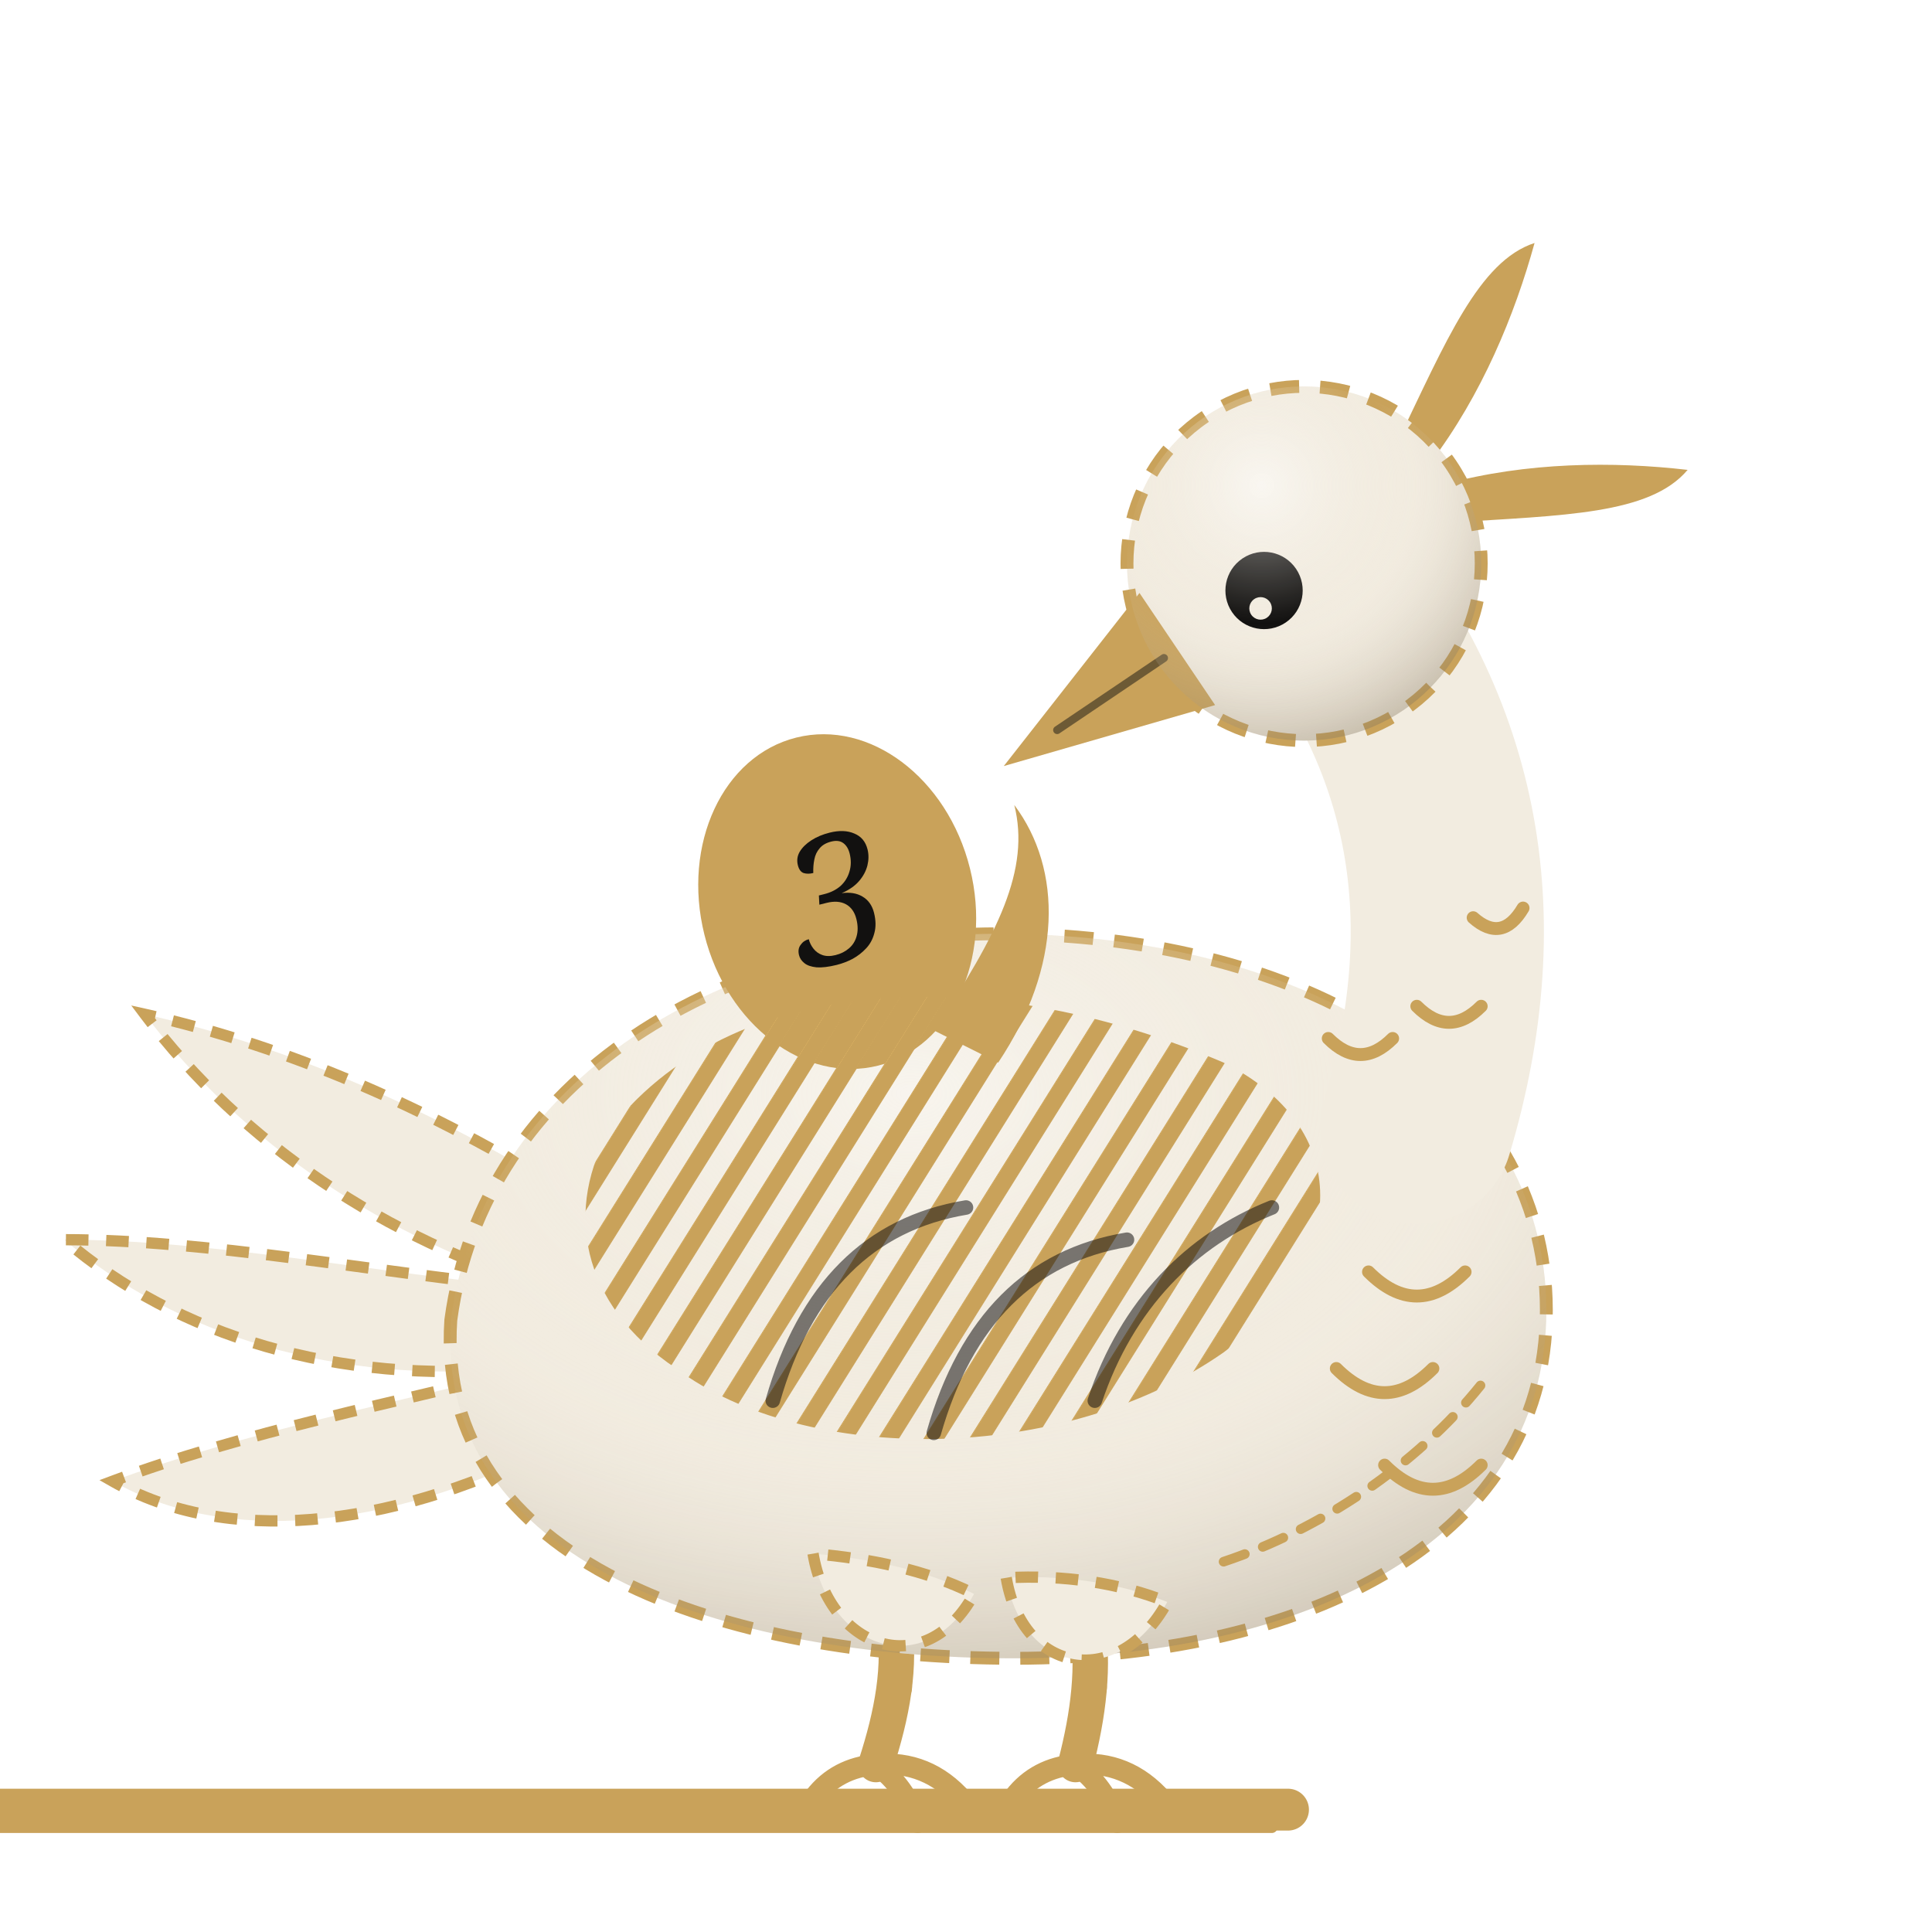
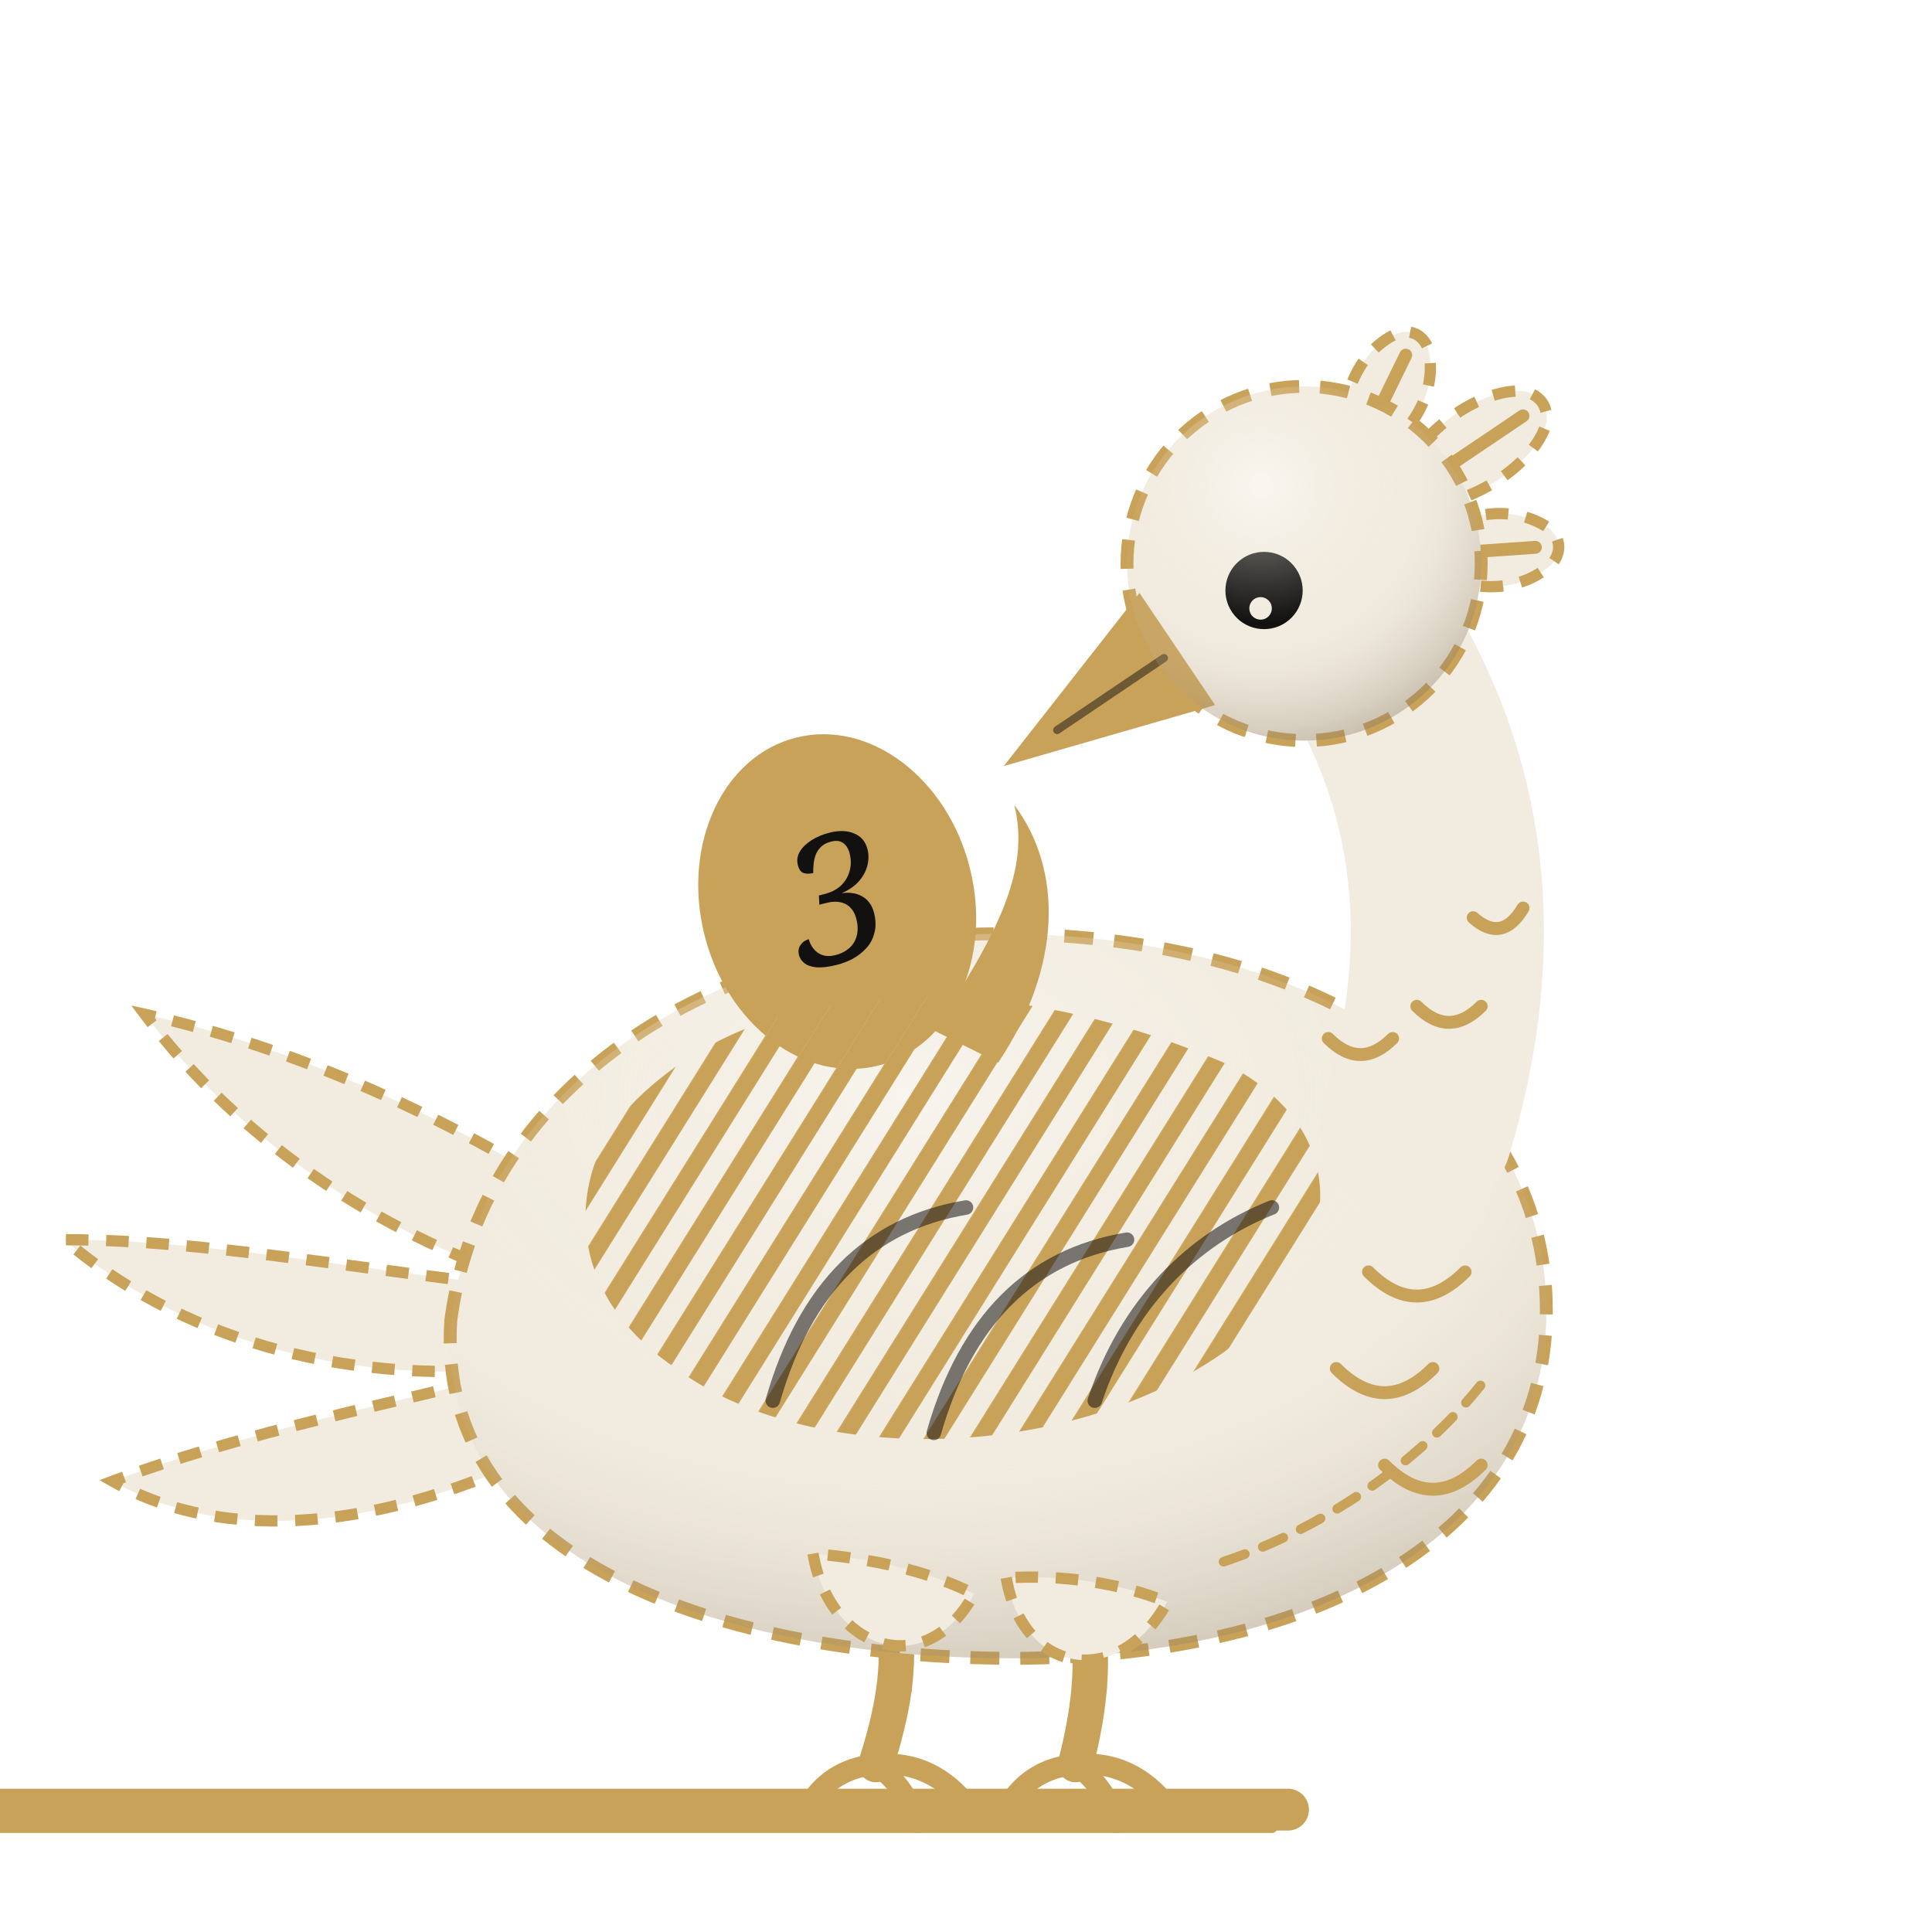
<svg xmlns="http://www.w3.org/2000/svg" viewBox="0 0 120 120">
  <defs>
    <pattern id="satin" width="2.4" height="2.4" patternUnits="userSpaceOnUse" patternTransform="rotate(32)">
      <rect width="1.1" height="2.4" fill="#C9A25A" />
    </pattern>
    <radialGradient id="shadeBody" cx="42%" cy="22%" r="85%">
      <stop offset="0" stop-color="#FFFFFF" stop-opacity="0.45" />
      <stop offset="0.55" stop-color="#F2ECE0" stop-opacity="0" />
      <stop offset="1" stop-color="#7A6A50" stop-opacity="0.32" />
    </radialGradient>
    <radialGradient id="shadeHead" cx="38%" cy="28%" r="78%">
      <stop offset="0" stop-color="#FFFFFF" stop-opacity="0.55" />
      <stop offset="0.5" stop-color="#F2ECE0" stop-opacity="0" />
      <stop offset="1" stop-color="#7A6A50" stop-opacity="0.4" />
    </radialGradient>
  </defs>
  <path id="peg" d="M-2 112.4 H80" stroke="#C9A25A" stroke-width="2.6" stroke-linecap="round" />
  <path d="M-2 113.5 H79" stroke="#C9A25A" stroke-width="0.7" stroke-linecap="round" />
  <g id="legs" fill="none" stroke="#C9A25A" stroke-linecap="round">
    <path d="M55.5 100.5 C56 103.5 55.4 106.5 54.4 109.6" stroke-width="2.2" />
    <path d="M67.5 100.5 C68 103.5 67.6 106.5 66.8 109.6" stroke-width="2.2" />
    <circle cx="55.6" cy="104.8" r="1.05" fill="#C9A25A" stroke="none" />
    <circle cx="67.7" cy="104.8" r="1.05" fill="#C9A25A" stroke="none" />
    <path d="M54.4 109.6 Q57.6 109.3 59.8 111.8 M54.4 109.6 Q56.2 110.9 57 113.2 M54.4 109.6 Q52 109.8 50.6 111.6" stroke-width="1.3" />
    <path d="M66.8 109.6 Q70 109.3 72.2 111.8 M66.8 109.6 Q68.6 110.9 69.4 113.2 M66.8 109.6 Q64.4 109.8 63 111.6" stroke-width="1.3" />
  </g>
  <g id="tail" fill="#F2ECE0" stroke="#C9A25A" stroke-width="0.7" stroke-dasharray="1.4 1.1">
    <path d="M34 80 C24 77 15 71 9 63 C18 65 27 69 35 74 Z" />
    <path d="M32 85 C21 86 11 83 4 77 C13 77 23 79 33 80 Z" />
    <path d="M34 90 C24 95 14 96 7 92 C15 89 25 87 33 85 Z" />
  </g>
  <path id="body" d="M28 82 C30 67 45 58 62 58 C80 58 95 66 96 80 C97 95 82 103 63 103 C45 103 27 97 28 82 Z" fill="#F2ECE0" stroke="#C9A25A" stroke-width="0.8" stroke-dasharray="1.8 1.3" />
  <path id="body-shade" d="M28 82 C30 67 45 58 62 58 C80 58 95 66 96 80 C97 95 82 103 63 103 C45 103 27 97 28 82 Z" fill="url(#shadeBody)" />
  <path id="chest" d="M85 79 C87 81 89 81 91 79 M83 85 C85 87 87 87 89 85 M86 91 C88 93 90 93 92 91" fill="none" stroke="#C9A25A" stroke-width="0.8" stroke-linecap="round" />
  <path id="belly-stitch" d="M76 97 C82 95 88 91 92 86" fill="none" stroke="#C9A25A" stroke-width="0.6" stroke-dasharray="1.4 1.2" stroke-linecap="round" />
  <g id="thighs" fill="#F2ECE0" stroke="#C9A25A" stroke-width="0.7" stroke-dasharray="1.4 1.1">
    <path d="M50.5 96.5 C51.5 102.5 57.5 104.5 60.5 99 C57.5 97.5 54 96.8 50.5 96.5 Z" />
    <path d="M62.5 98 C63.5 104 69.5 105 72.5 99.5 C69.5 98.3 66 97.8 62.5 98 Z" />
  </g>
  <g id="egg" transform="translate(52 56) rotate(-14)">
    <ellipse rx="8.5" ry="10.5" fill="#C9A25A" />
    <text y="3.7" text-anchor="middle" font-size="11" font-style="italic" font-weight="500" fill="#121110" font-family="Bodoni Moda, serif">3</text>
  </g>
  <g id="wing">
    <path d="M38 70 C46 60 62 60 76 66 C84 70 84 78 76 84 C66 91 50 91 42 85 C36 81 35 75 38 70 Z" fill="url(#satin)" />
    <path d="M48 87 C50 80 54 76 60 75 M58 89 C60 82 64 78 70 77 M68 87 C70 81 74 77 79 75" fill="none" stroke="#121110" stroke-width="0.9" stroke-linecap="round" opacity="0.55" />
  </g>
  <path id="cradle-feather" d="M58 64 C62 58 64 54 63 50 C66 54 66 60 62 66 Z" fill="#C9A25A" />
  <path id="neck" d="M88 70 Q94 50 81 35" fill="none" stroke="#F2ECE0" stroke-width="12" stroke-linecap="round" />
  <path id="neck-ruff" d="M82.5 64.5 Q84.5 66.5 86.5 64.5 M88 62.5 Q90 64.5 92 62.5 M91.5 57 Q93.3 58.6 94.6 56.4" fill="none" stroke="#C9A25A" stroke-width="0.8" stroke-linecap="round" />
  <g transform="translate(81 35) rotate(146)">
-     <g id="crest" fill="#C9A25A">
-       <path d="M-9 -3 C-15 -6.5 -19.5 -9.5 -23 -8.5 C-19.5 -5.5 -15 -2.5 -10 -0.8 Z" />
-       <path d="M-9 3 C-15 6.5 -19.5 9.5 -23 8.5 C-19.5 5.5 -15 2.5 -10 0.8 Z" />
+     <g id="crest">
+       <g transform="rotate(-30)">
+         <path d="M-8.5 -1.32 C-11.12 -2.80 -13.80 -2.40 -15.40 -1.06 Q-16.30 0 -15.40 1.06 C-13.80 2.40 -11.12 2.80 -8.5 1.32 Z" fill="#F2ECE0" stroke="#C9A25A" stroke-width="0.7" stroke-dasharray="1.4 1.1" />
+         <path class="quill" d="M-9.0 0 L-14.40 0" fill="none" stroke="#C9A25A" stroke-width="0.8" stroke-linecap="round" />
+       </g>
+       <g transform="rotate(30)">
+         <path d="M-8.5 -1.32 C-11.12 -2.80 -13.80 -2.40 -15.40 -1.06 Q-16.30 0 -15.40 1.06 C-13.80 2.40 -11.12 2.80 -8.5 1.32 Z" fill="#F2ECE0" stroke="#C9A25A" stroke-width="0.7" stroke-dasharray="1.4 1.1" />
+         <path class="quill" d="M-9.0 0 L-14.40 0" fill="none" stroke="#C9A25A" stroke-width="0.8" stroke-linecap="round" />
+       </g>
+       <g transform="rotate(0)">
+         <path d="M-8.5 -1.43 C-11.82 -3.00 -15.80 -2.60 -17.40 -1.14 Q-18.30 0 -17.40 1.14 C-15.80 2.60 -11.82 3.00 -8.5 1.43 Z" fill="#F2ECE0" stroke="#C9A25A" stroke-width="0.7" stroke-dasharray="1.4 1.1" />
+         <path class="quill" d="M-9.0 0 L-16.40 0" fill="none" stroke="#C9A25A" stroke-width="0.8" stroke-linecap="round" />
+       </g>
    </g>
    <circle id="skull" r="11" fill="#F2ECE0" stroke="#C9A25A" stroke-width="0.8" stroke-dasharray="1.8 1.3" />
    <path id="beak" d="M9.5 -4.2 L22.5 0 L9.5 4.2 Z" fill="#C9A25A" />
    <path id="mouth" d="M10.5 0 L18.5 0" stroke="#121110" stroke-width="0.5" stroke-linecap="round" opacity="0.5" />
    <g id="eye">
      <circle cx="3" cy="0" r="2.4" fill="#121110" />
      <circle cx="3.8" cy="-0.8" r="0.7" fill="#F2ECE0" />
    </g>
  </g>
  <circle id="head-shade" cx="81" cy="35" r="11" fill="url(#shadeHead)" />
</svg>
